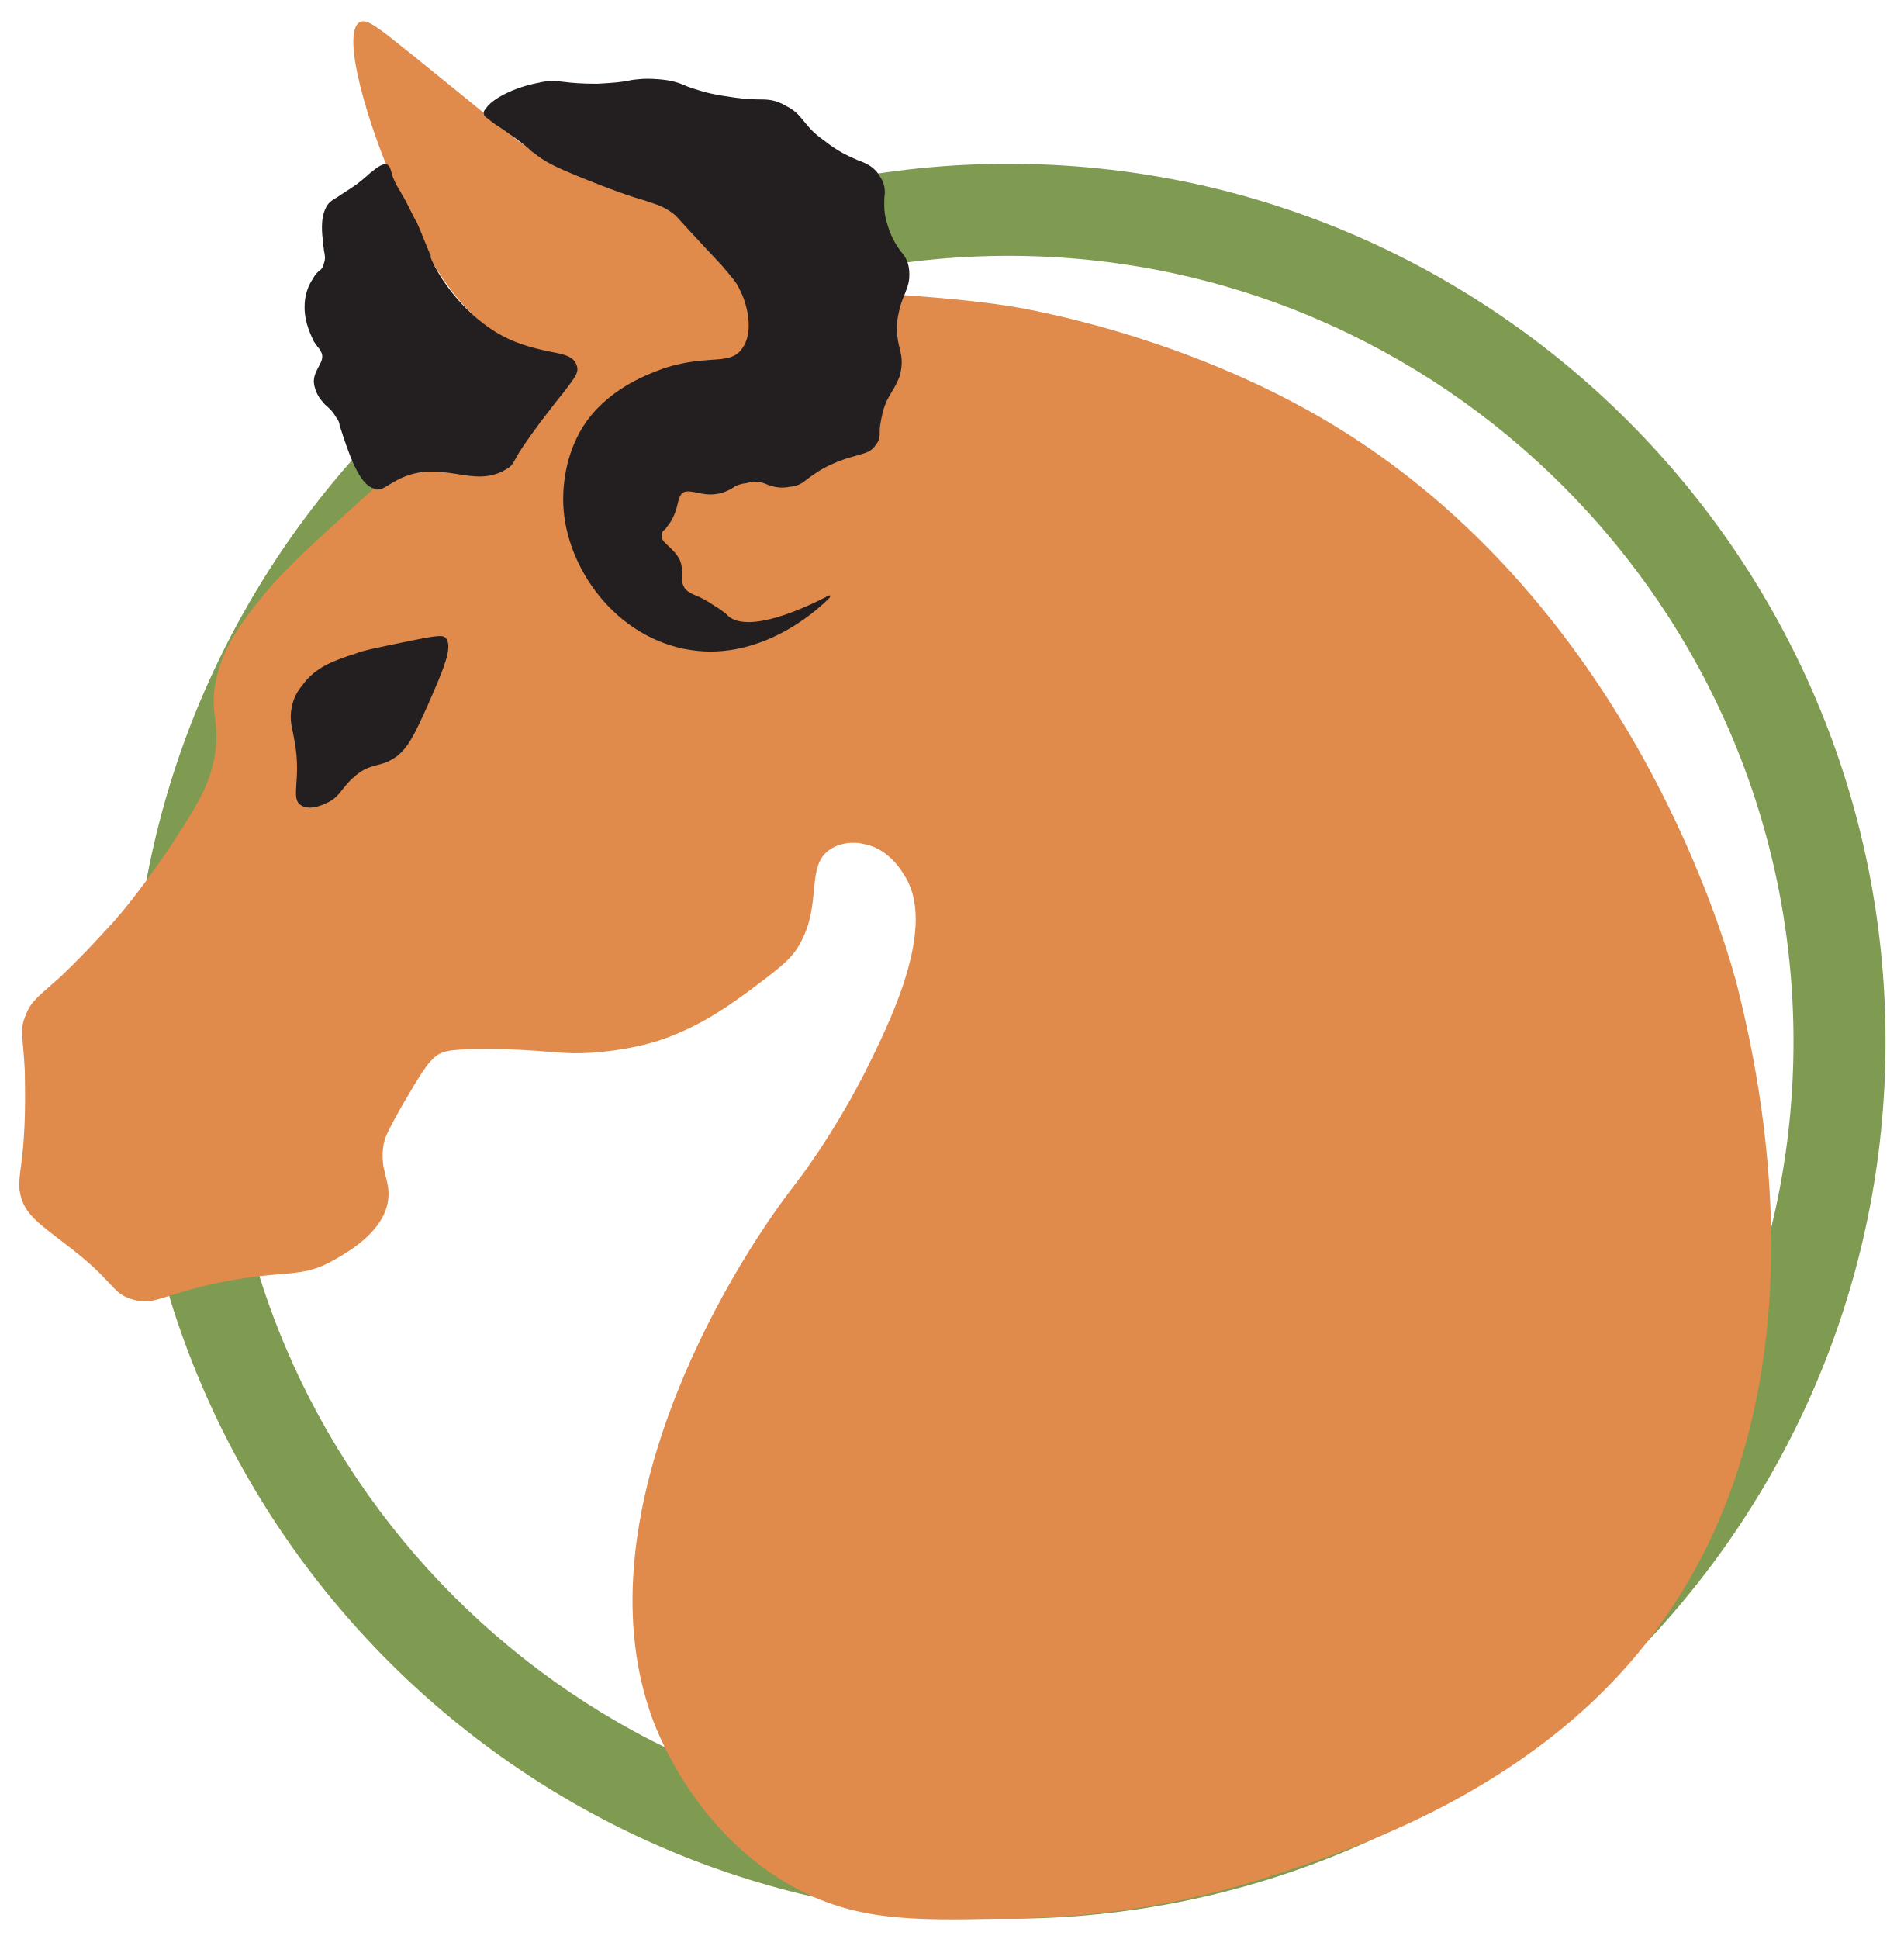
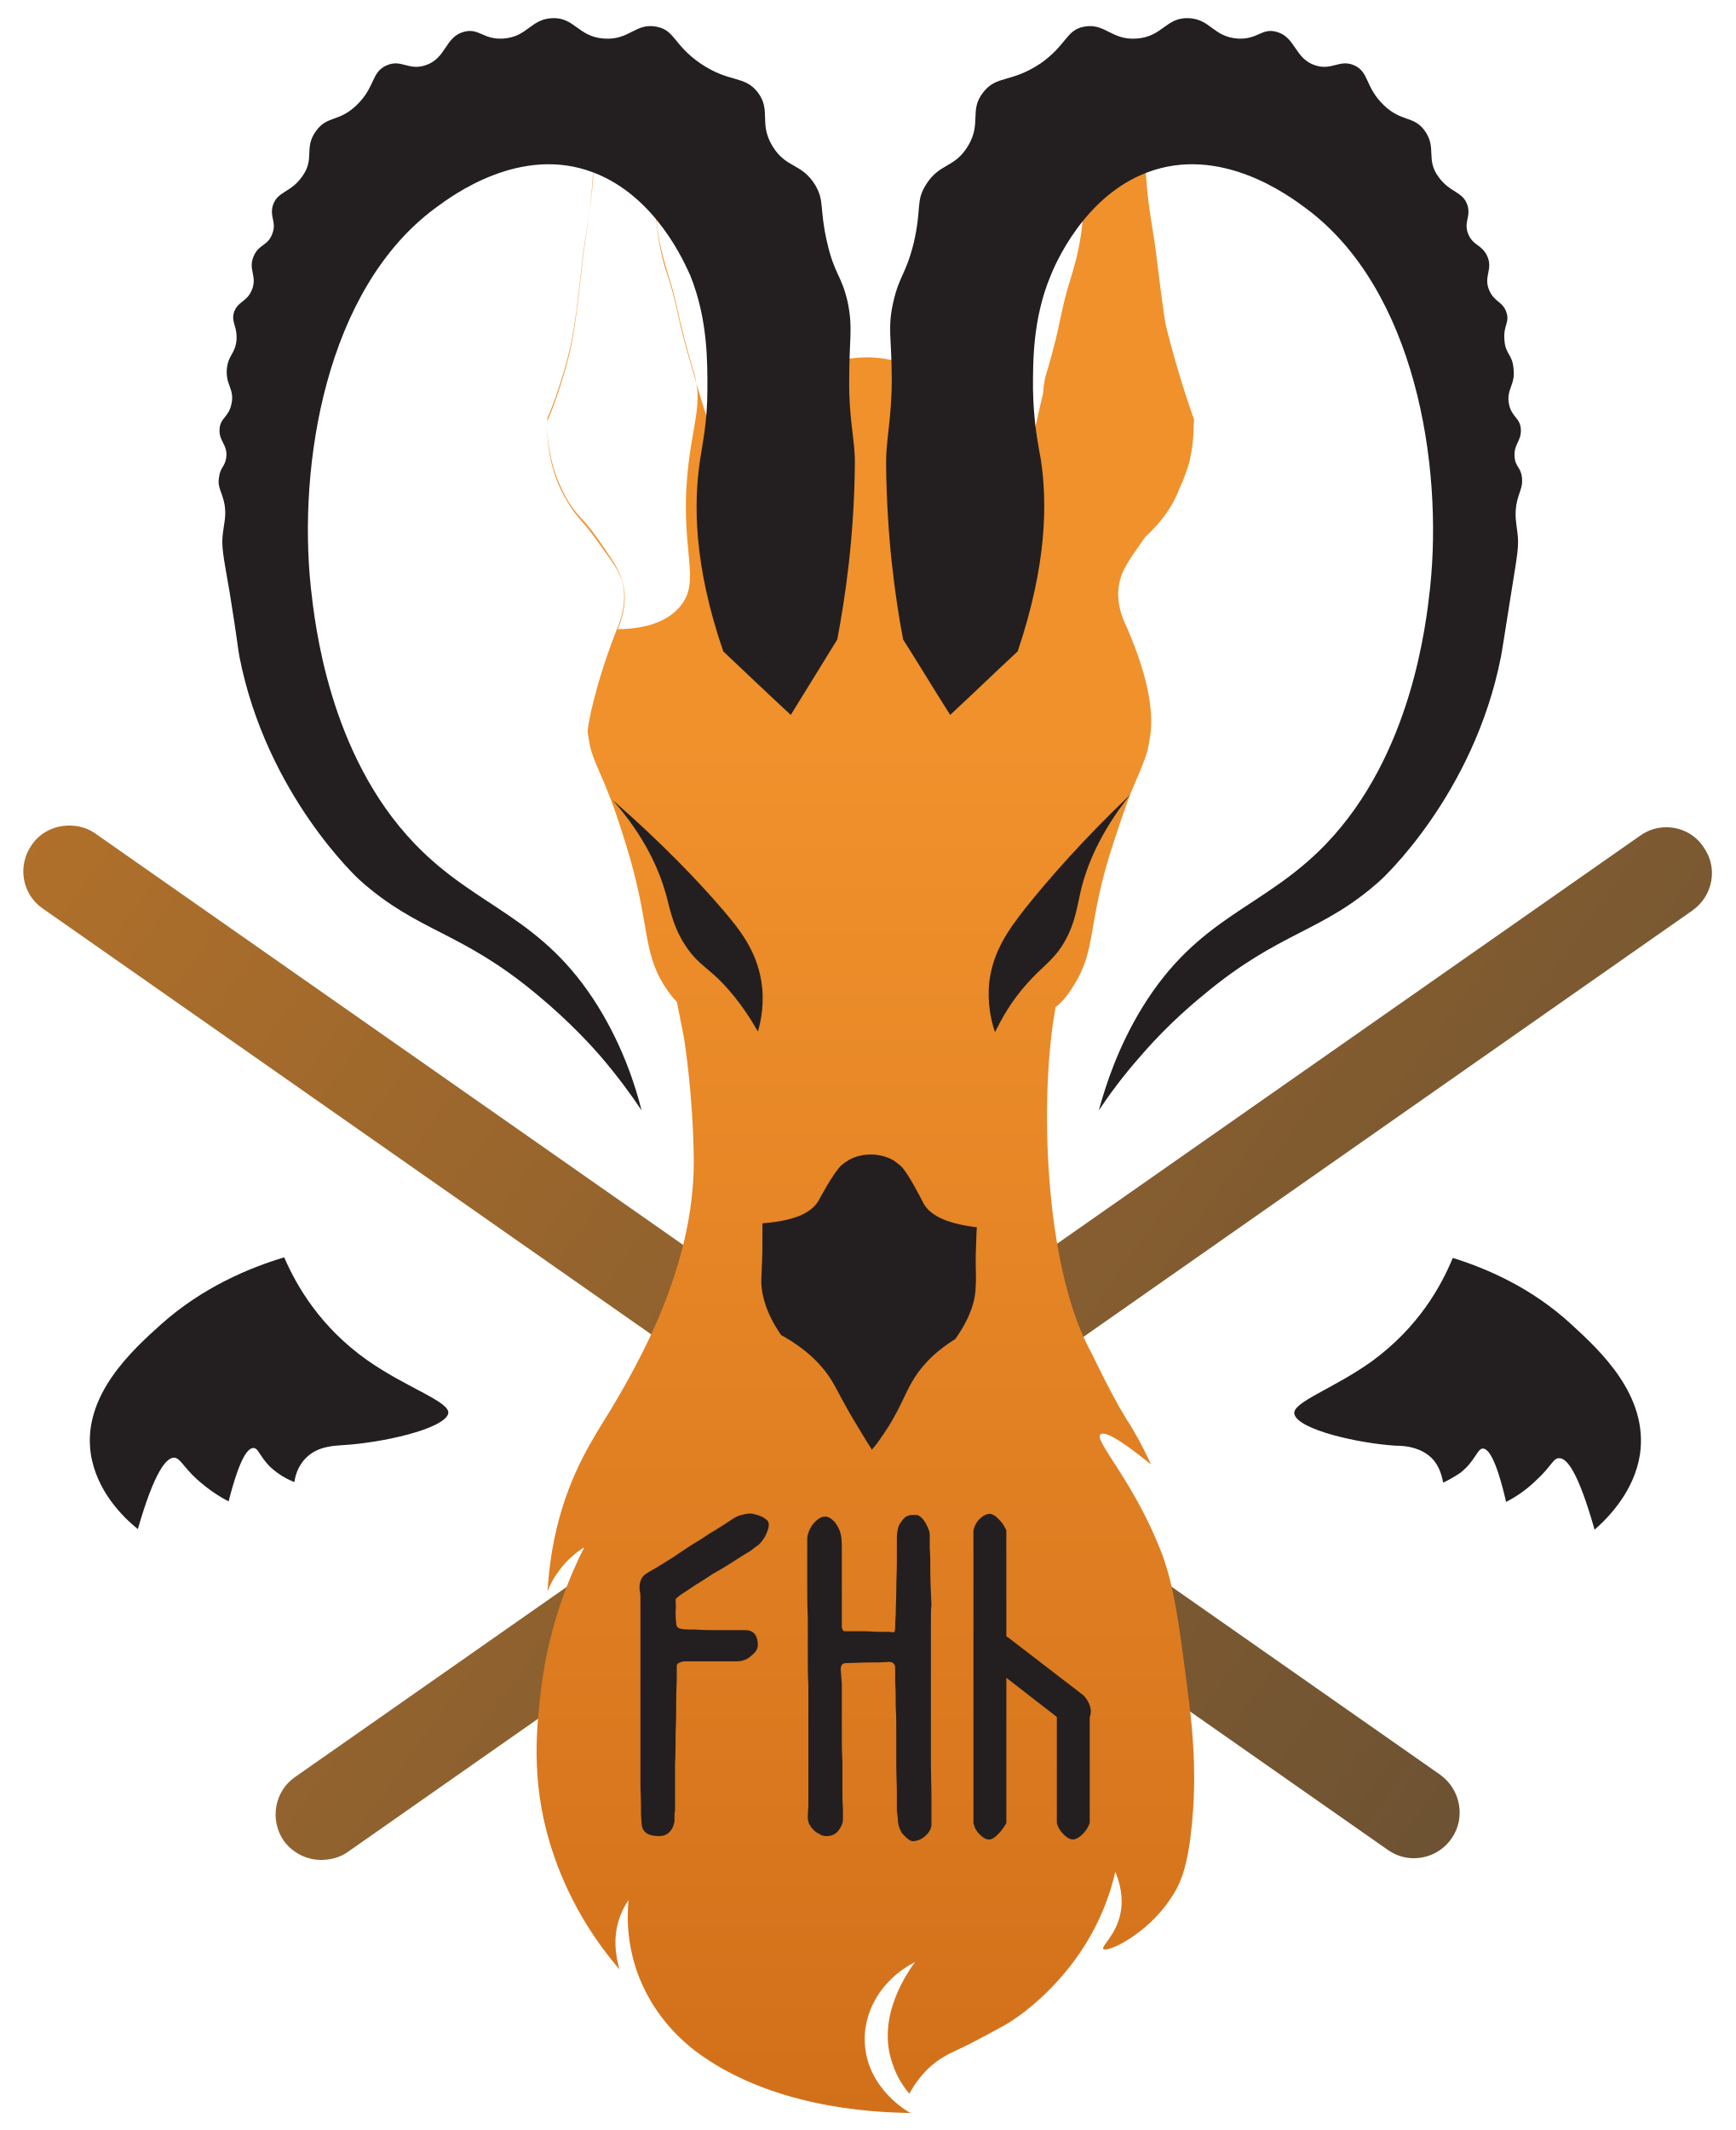
- <svg xmlns="http://www.w3.org/2000/svg" viewBox="0 0 206.9 210.7">
-   <style>.lg-ring{fill:#7f9b52}.lg-body{fill:#e08a4b}.lg-ink{fill:#231f20}</style>
-   <path class="lg-ring" d="M109.6 27.8C62.6 27.8 24.3 66.1 24.3 113.2C24.3 160.2 62.6 198.5 109.6 198.5C156.6 198.5 194.9 160.2 194.9 113.2C194.9 66.1 156.6 27.8 109.6 27.8M109.6 208.5C57 208.5 14.3 165.7 14.3 113.2C14.3 60.6 57 17.8 109.6 17.8C162.1 17.8 204.9 60.6 204.9 113.2C204.9 165.7 162.1 208.5 109.6 208.5" />
-   <path class="lg-body" d="M23.7 73C22.4 77.6 24.3 78.5 23.1 83.2C22.4 86 21 88.2 18.1 92.6C17 94.1 15.2 96.9 12.4 100.1C8.6 104.3 6.5 106.2 6.5 106.2C4.3 108.2 3.4 108.7 2.8 110.3C2.1 111.9 2.5 112.5 2.7 116.4C2.7 118.4 2.9 122.6 2.2 127.3C2.1 128.4 2 128.9 2.2 129.7C2.6 132 4.6 133.2 7 135.1C12.6 139.3 12 140.5 14.4 141.2C16.7 141.9 17.4 140.8 23.2 139.5C31.2 137.8 32.6 139.1 36.5 136.8C37.9 136 41.9 133.7 42.2 130.2C42.4 128.1 41.2 127.1 41.7 124.3C41.9 123.3 42.5 122.3 43.6 120.3C45.5 117.1 46.4 115.4 47.6 114.6C48.3 114.2 49.1 113.9 54.7 114C60.3 114.2 61.2 114.6 64.2 114.4C65.5 114.3 68.1 114.1 71.2 113.2C75.6 111.8 78.6 109.7 81.1 107.9C84.3 105.5 86 104.3 86.9 102.6C89.4 98.2 87.5 94.1 90.2 92.3C91.7 91.3 93.5 91.6 93.8 91.7C96.3 92.1 97.8 94.3 98.2 95C102 100.6 96.6 111.3 93.9 116.7C90.3 123.7 86.7 128.3 86.4 128.7C78.4 139 63.5 164.8 70.6 185.9C71.1 187.5 75.3 199.3 86.7 205.3C93.2 208.7 99.2 208.7 108.6 208.5C114.3 208.4 125.1 208.2 138.6 203.7C146.8 201 165.5 194.9 178.2 179.4C199.9 153 191 116.1 188.8 107.2C188.2 104.9 177.7 64.1 141.8 44.4C125.6 35.5 109.3 33.2 109.3 33.2C97.9 31.5 80.5 31.4 80.5 31.4C80.5 31.4 77 26.8 76.5 26C71.8 20.1 65.4 22 56.3 15.3C54.7 14.1 54.9 14.1 44.6 5.8C41.1 3 39.9 2 39.1 2.4C37 3.6 40 13.6 42.9 20.1C45.9 26.8 47.8 30.9 52.1 34.9C54.6 37.2 56.6 38.2 56.6 40C56.5 42.5 53.1 43.3 46.8 47.8C44.7 49.4 41.9 51.9 36.3 57C31 61.8 29.7 63.4 28.6 64.7C26.3 67.6 24.6 69.8 23.7 73" />
-   <path class="lg-ink" d="M32.7 87.5C33.6 88.1 35 87.5 35.4 87.3C36.9 86.7 37.1 85.6 38.5 84.4C40.3 82.8 41.3 83.5 43.1 82.2C44.4 81.2 45.1 79.7 46.5 76.6C48.2 72.7 49.3 70.2 48.4 69.3C48.1 69 47.6 69 43.8 69.8C40.9 70.4 39.4 70.7 38.7 71C36.2 71.8 34.3 72.5 32.9 74.4C32.6 74.8 31.9 75.6 31.7 76.9C31.4 78.3 31.8 79.2 32 80.5C32.8 84.7 31.5 86.7 32.7 87.5M52.9 35.6C57.8 39.1 62.1 37.7 62.6 39.8C62.8 40.8 61.9 41.4 58.6 45.9C55.3 50.4 55.8 50.4 54.9 50.9C51.3 53.1 47.7 49.6 43.1 52.1C42 52.6 41.5 53.2 40.7 53C39.1 52.6 38 49.1 37 46.2C37 46 36.9 45.7 36.6 45.2C36.2 44.4 35.7 44.2 35.2 43.7C35 43.5 34.3 42.6 34.2 41.5C34.2 40.2 35.3 39.7 35.1 38.5C35 37.9 34.8 37.9 34.3 37C34 36.5 33.2 35.2 33.2 33.4C33.2 33 33.2 31.6 34.1 30.4C34.6 29.5 35.1 29.5 35.3 28.7C35.6 27.9 35.4 27.4 35.2 26.3C35.1 25.4 34.9 23.8 35.5 22.7C36 21.7 36.5 21.9 38.8 20.1C40.7 18.7 41.5 17.7 42 18C42.3 18.2 42.3 18.5 42.7 19.5C43 20.3 43.2 20.6 43.8 21.5C44.3 22.4 44.6 23.1 45.3 24.5C46.1 26.3 46.6 27.6 46.7 28C47.8 30.8 50.4 33.8 52.9 35.6M41.8 18.1C41.5 18.1 41 18.5 40.3 19.1C39.9 19.4 39.5 19.8 38.9 20.2C37.9 20.9 37.3 21.3 36.8 21.6C36.1 22 35.9 22.2 35.6 22.7C35.1 23.9 35.3 25.4 35.4 26.3C35.4 26.6 35.4 26.9 35.5 27.1C35.6 27.7 35.7 28.1 35.5 28.7C35.3 29.2 35.1 29.4 34.8 29.7C34.6 29.9 34.4 30.1 34.2 30.4C33.4 31.7 33.3 33 33.3 33.4C33.3 35.1 34.1 36.5 34.4 37C34.6 37.3 34.7 37.5 34.9 37.7C35 37.9 35.2 38.1 35.2 38.4C35.3 39.1 35.1 39.6 34.8 40C34.6 40.5 34.3 40.9 34.4 41.5C34.4 42.5 35 43.3 35.3 43.6C35.5 43.8 35.6 44 35.8 44.1C36.1 44.4 36.4 44.7 36.7 45.2C37 45.6 37.1 46 37.2 46.2C38.1 49 39.2 52.5 40.7 52.9C41.3 53 41.7 52.8 42.3 52.4C42.5 52.3 42.7 52.1 43 52C45.5 50.6 47.6 51 49.6 51.3C51.4 51.6 53.1 51.8 54.9 50.8C55.3 50.5 55.3 50.4 55.7 49.8C56.1 49.2 56.8 48 58.5 45.8C59.6 44.3 60.4 43.3 61 42.5C62.2 41 62.6 40.5 62.5 39.9C62.2 38.9 61.2 38.7 59.6 38.4C57.9 38 55.4 37.5 52.8 35.7C50.2 33.8 47.7 30.7 46.6 28.1L46.5 27.8C46.3 27.2 45.8 26.1 45.1 24.5C44.5 23.2 44.2 22.5 43.7 21.6C43.5 21.3 43.4 21.1 43.2 20.9C43 20.4 42.8 20.1 42.6 19.6C42.4 19.2 42.3 18.9 42.2 18.6C42.2 18.3 42.1 18.2 42 18.1C41.9 18.1 41.9 18.1 41.8 18.1M41 53.2C40.9 53.2 40.8 53.2 40.7 53.1C39 52.7 37.9 49.3 36.9 46.2C36.9 46 36.8 45.7 36.5 45.3C36.2 44.8 36 44.6 35.7 44.3C35.5 44.1 35.3 44 35.1 43.7C34.8 43.4 34.2 42.6 34.1 41.5C34.1 40.8 34.4 40.3 34.6 39.9C34.8 39.5 35.1 39.1 35 38.5C34.9 38.2 34.8 38.1 34.7 37.9C34.5 37.7 34.4 37.5 34.1 37.1C33.9 36.6 33.1 35.2 33.1 33.4C33.1 33 33.1 31.6 34 30.3C34.2 29.9 34.4 29.7 34.6 29.5C34.9 29.3 35.1 29.1 35.2 28.6C35.4 28.1 35.3 27.7 35.2 27.2C35.2 26.9 35.1 26.7 35.1 26.3C35 25.4 34.8 23.8 35.4 22.6C35.7 22 36 21.8 36.7 21.4C37.1 21.1 37.8 20.7 38.8 20C39.3 19.6 39.8 19.2 40.1 18.9C41.1 18.1 41.6 17.7 42.1 17.9C42.3 18 42.4 18.2 42.5 18.6C42.6 18.8 42.6 19.1 42.8 19.5C43 20 43.2 20.3 43.5 20.8C43.6 21 43.7 21.2 43.9 21.5C44.4 22.4 44.7 23.1 45.4 24.4C46.1 26 46.5 27.2 46.8 27.7L46.8 28C47.9 30.6 50.3 33.6 53 35.5C55.5 37.3 57.9 37.8 59.7 38.2C61.3 38.5 62.4 38.7 62.7 39.8C62.9 40.5 62.5 41 61.2 42.7C60.6 43.4 59.8 44.5 58.7 45.9C57 48.2 56.3 49.3 56 49.9C55.6 50.6 55.5 50.7 55 51C53.2 52.1 51.4 51.8 49.6 51.5C47.6 51.2 45.5 50.9 43.1 52.2C42.9 52.3 42.6 52.5 42.4 52.6C41.9 52.9 41.5 53.2 41 53.2M52.7 12.4C52.5 11.5 55.3 9.7 58.5 9.1C60.8 8.7 61.1 9.3 64.9 9.2C68.8 9.1 68.8 8.5 71.3 8.7C74.5 8.9 74.5 9.8 78.5 10.6C82.5 11.3 83.2 10.5 85.3 11.6C87.3 12.6 86.9 13.4 89.5 15.4C92.8 18 94.5 17.3 95.6 19.3C96.6 21.1 95.4 21.7 96.4 24.7C97.2 27.4 98.4 27.4 98.7 29.4C98.9 31.6 97.7 31.8 97.4 34.9C97.1 38 98.3 38.4 97.6 40.8C97.1 42.5 96.4 42.6 95.8 44.8C95.2 46.9 95.7 47.3 95.1 48.3C94.3 49.4 93.2 49.1 90.5 50.3C87.4 51.6 87.6 52.6 85.7 52.8C83.7 53.1 83.2 51.9 81.1 52.3C79.4 52.7 79.4 53.3 77.7 53.5C75.8 53.8 74.9 52.9 74.1 53.5C73.4 54 73.8 54.7 73 56.3C72.3 57.5 71.8 57.6 71.8 58.2C71.8 59.2 72.9 59.3 73.6 60.8C74.4 62.3 73.5 62.9 74.3 64C75 64.9 75.7 64.6 77.6 65.9C78.4 66.4 78.8 66.8 79.1 67.1C81.9 69.3 90.1 64.8 90.1 64.8C90.1 64.9 83.3 72.2 74.3 70.4C66.6 68.8 61.4 61.2 61.3 54.3C61.3 52.9 61.5 49.2 63.9 45.8C66.7 42 70.8 40.6 72.3 40.2C77 38.6 79.4 39.9 80.8 37.9C82.1 36 81.4 33.1 80.5 31.4C80.1 30.5 79.6 29.9 78.5 28.8C75.2 25.2 73.5 23.4 73.5 23.3C71.3 21.6 71 22.4 62.8 19C60.6 18.1 59.3 17.5 58.1 16.5C57.4 16 56.7 15.4 55.5 14.5C55 14.2 54.6 13.9 53.9 13.4C52.8 12.6 52.7 12.5 52.7 12.4M52.8 12.4C52.8 12.4 53 12.6 54 13.3C54.7 13.8 55.1 14.1 55.5 14.4C56.4 15 57 15.5 57.6 16C57.8 16.1 57.9 16.3 58.1 16.4C59.4 17.4 60.6 18 62.8 18.9C66.6 20.5 68.8 21.1 70.2 21.6C71.7 22.1 72.4 22.3 73.6 23.2C73.6 23.3 74.4 24.1 78.6 28.7L78.6 28.7C79.6 29.8 80.2 30.5 80.7 31.3C81.3 32.8 82.3 35.9 80.9 37.9C80.1 39.1 79 39.2 77.3 39.3C76 39.5 74.4 39.6 72.3 40.3C70.9 40.7 66.8 42.1 64 45.9C61.7 49 61.4 52.5 61.4 54.3C61.5 60.8 66.3 68.6 74.4 70.3C81.7 71.8 87.7 67 89.4 65.3C86.7 66.6 81.3 68.9 79 67.2C78.9 67.1 78.9 67 78.7 66.9C78.5 66.7 78.1 66.4 77.5 66C76.6 65.4 76 65.1 75.5 64.9C75 64.7 74.6 64.6 74.2 64.1C73.8 63.5 73.8 63 73.9 62.6C73.9 62.1 73.9 61.6 73.5 60.8C73.2 60.2 72.8 59.8 72.4 59.5C72 59.1 71.6 58.8 71.6 58.2C71.6 57.8 71.8 57.6 72.1 57.3C72.3 57.1 72.6 56.7 72.9 56.2C73.3 55.4 73.4 54.9 73.5 54.5C73.6 54 73.6 53.7 74 53.4C74.5 53.1 75 53.1 75.6 53.3C76.1 53.4 76.8 53.5 77.7 53.4C78.6 53.3 79 53.1 79.4 52.8C79.8 52.6 80.2 52.4 81 52.2C82.2 52 82.9 52.2 83.6 52.4C84.2 52.6 84.8 52.8 85.7 52.7C86.7 52.6 87.1 52.3 87.7 51.8C88.3 51.4 89 50.8 90.4 50.2C91.5 49.7 92.4 49.5 93 49.3C94 49 94.5 48.9 95 48.2C95.3 47.7 95.3 47.4 95.4 46.8C95.4 46.4 95.4 45.8 95.7 44.8C96 43.6 96.3 43 96.7 42.4C97 42 97.3 41.5 97.5 40.7C97.9 39.5 97.7 38.9 97.5 38C97.3 37.2 97.1 36.4 97.3 34.9C97.4 33.4 97.8 32.5 98.1 31.9C98.4 31.1 98.7 30.5 98.5 29.5C98.4 28.4 98.1 27.9 97.6 27.3C97.2 26.7 96.7 26.1 96.2 24.7C95.8 23.2 95.8 22.3 95.9 21.5C95.9 20.8 96 20.2 95.5 19.4C94.9 18.4 94.2 18.1 93.1 17.6C92.2 17.2 91 16.7 89.4 15.5C88.1 14.5 87.6 13.8 87.1 13.3C86.6 12.7 86.3 12.2 85.2 11.7C84.1 11.1 83.4 11.1 82.3 11C81.4 11 80.2 11 78.5 10.7C76.5 10.3 75.5 9.9 74.6 9.6C73.7 9.2 72.9 8.9 71.3 8.8C70.1 8.7 69.4 8.8 68.6 9C67.8 9.1 66.8 9.3 64.9 9.3C63.1 9.3 62.1 9.2 61.3 9.2C60.4 9.1 59.7 9 58.5 9.2C55.9 9.7 53.6 11 53 11.9C52.8 12.1 52.8 12.2 52.8 12.4M77.2 70.8C76.3 70.8 75.3 70.7 74.3 70.5C66.2 68.8 61.2 60.9 61.2 54.3C61.2 52.5 61.5 48.9 63.8 45.7C66.6 41.9 70.9 40.5 72.2 40C74.4 39.3 76 39.2 77.3 39.1C78.9 39 80 38.9 80.7 37.8C82 35.9 81.1 32.8 80.4 31.5C80 30.6 79.5 30.1 78.4 28.8L78.4 28.8C75.2 25.4 73.5 23.5 73.4 23.4C72.3 22.5 71.6 22.3 70.1 21.8C68.7 21.4 66.6 20.7 62.7 19.1C60.5 18.2 59.2 17.6 58 16.6C57.8 16.5 57.6 16.3 57.4 16.1C56.9 15.7 56.3 15.2 55.4 14.6C55 14.3 54.6 14 53.8 13.5C52.6 12.6 52.6 12.6 52.6 12.4C52.5 12.2 52.6 12 52.8 11.8C53.4 10.8 55.8 9.5 58.5 9C59.7 8.7 60.4 8.8 61.3 8.9C62.1 9 63.1 9.1 64.9 9.1C66.8 9 67.8 8.9 68.6 8.7C69.4 8.6 70 8.5 71.4 8.6C73 8.7 73.8 9 74.7 9.4C75.6 9.7 76.6 10.1 78.5 10.4C80.3 10.7 81.4 10.8 82.3 10.8C83.4 10.8 84.2 10.8 85.4 11.5C86.4 12 86.8 12.5 87.3 13.1C87.8 13.7 88.3 14.4 89.6 15.3C91.1 16.5 92.3 17 93.2 17.4C94.3 17.8 95.1 18.2 95.7 19.3C96.2 20.1 96.2 20.8 96.1 21.5C96.1 22.3 96 23.2 96.5 24.6C96.9 25.9 97.4 26.6 97.8 27.2C98.3 27.8 98.7 28.3 98.8 29.4C98.9 30.6 98.6 31.2 98.3 32C98 32.7 97.7 33.5 97.5 34.9C97.4 36.4 97.6 37.2 97.8 38C98 38.8 98.1 39.5 97.8 40.8C97.5 41.6 97.2 42.1 96.9 42.6C96.6 43.1 96.2 43.7 95.9 44.9C95.7 45.8 95.6 46.4 95.6 46.8C95.6 47.4 95.6 47.8 95.2 48.3C94.7 49.1 94.1 49.2 93.1 49.5C92.4 49.7 91.6 49.9 90.5 50.4C89.1 51 88.4 51.6 87.8 52C87.2 52.5 86.8 52.8 85.8 52.9C84.8 53.1 84.1 52.9 83.5 52.7C82.8 52.4 82.2 52.2 81.1 52.5C80.3 52.6 79.9 52.8 79.5 53.1C79.1 53.3 78.6 53.6 77.7 53.7C76.8 53.8 76.1 53.6 75.6 53.5C75 53.4 74.5 53.3 74.1 53.6C73.9 53.9 73.8 54.1 73.7 54.5C73.6 54.9 73.5 55.5 73.1 56.3C72.8 56.9 72.5 57.2 72.3 57.5C72 57.7 71.9 57.9 71.9 58.2C71.9 58.7 72.2 58.9 72.6 59.3C72.9 59.6 73.4 60 73.8 60.7C74.2 61.5 74.1 62.1 74.1 62.6C74.1 63.1 74.1 63.4 74.4 63.9C74.7 64.3 75.1 64.5 75.6 64.7C76.1 64.9 76.7 65.2 77.6 65.8C78.3 66.2 78.6 66.5 78.9 66.7C79 66.8 79.1 66.9 79.2 67C81.5 68.8 87.4 66.1 89.9 64.8C90.1 64.7 90.1 64.7 90.1 64.7L90.2 64.7L90.2 64.9L90.2 64.9C90.1 65 84.7 70.8 77.2 70.8" />
+ <svg xmlns="http://www.w3.org/2000/svg" viewBox="0 0 305.9 375.4">
+   <defs>
+     <linearGradient id="fhh-w" gradientUnits="userSpaceOnUse" x1="3" y1="145.5" x2="258.4" y2="327.5">
+       <stop offset="0" stop-color="#b0702a" />
+       <stop offset="1" stop-color="#6c5233" />
+     </linearGradient>
+     <linearGradient id="fhh-b" gradientUnits="userSpaceOnUse" x1="152.2" y1="131.1" x2="152.2" y2="372.4">
+       <stop offset="0" stop-color="#f0912c" />
+       <stop offset="1" stop-color="#d2701a" />
+     </linearGradient>
+   </defs>
+   <path fill="url(#fhh-w)" d="M5.6 148.9C3 152.6 3.9 157.6 7.5 160.1L244.6 326C246 327 247.6 327.5 249.2 327.5C251.8 327.5 254.3 326.3 255.9 324C258.4 320.4 257.5 315.4 253.9 312.8L16.8 146.9C15.4 145.9 13.8 145.5 12.2 145.5C9.6 145.5 7.1 146.7 5.6 148.9ZM289.1 147.3L52 313.2C48.4 315.7 47.5 320.7 50 324.4C51.6 326.6 54.1 327.8 56.6 327.8C58.2 327.8 59.9 327.4 61.3 326.4L298.3 160.5C302 157.9 302.9 152.9 300.3 149.3C298.8 147 296.3 145.8 293.7 145.8C292.1 145.8 290.5 146.3 289.1 147.3Z" />
+   <path fill="url(#fhh-b)" d="M122.3 154.2C118.6 162.9 118.9 172 118.9 172C119 176.1 119.7 178.1 120.6 183.1C120.6 183.1 122.2 192.9 122.3 204.5C122.4 223.7 112 241.1 107.7 248.4C104.7 253.3 100.5 259.4 98.1 269.5C97 274.1 96.7 278 96.5 280.5C96.9 279.5 97.5 278.2 98.5 276.9C100 274.8 101.7 273.5 103 272.7C99.7 279.2 96.3 288.3 95.2 299.3C94.5 305.6 93.6 315.3 97.6 326.9C100.8 336.3 105.7 343 109.2 347.1C108.7 345.3 107.8 341.5 109.4 337.5C109.8 336.5 110.3 335.6 110.8 334.9C110.5 338 110.4 344.2 113.7 350.8C116.5 356.4 120.4 359.8 122.6 361.5C135.7 371.3 153.1 372.3 160.5 372.4C159.7 372 153.2 368.1 152.5 360.7C151.9 354.7 155.4 348.8 161.3 345.8C160.4 347.1 154.2 355.3 157.4 363.9C158.1 366 159.2 367.7 160.3 369C162.3 365.4 164.6 363.5 166.4 362.5C167.8 361.6 169 361.3 172.9 359.2C172.9 359.2 175 358.1 176.8 357.1C180.4 355.1 185.4 351 189.5 345.4C193.9 339.4 195.8 333.5 196.6 329.9C197.4 331.8 198.1 334.4 197.5 337.3C196.7 341.1 194.1 343 194.5 343.5C195.2 344.2 202.2 340.9 206.3 334.7C208.2 332 209.4 328.8 210.1 321.6C210.8 314.6 210.7 307.3 209.1 295.9C207.7 285.1 206.9 279.7 205 274.3C200.2 261.4 192.7 253.8 194 252.8C194.6 252.3 196.6 253 202.9 258.1C201.3 254.6 199.7 251.8 198.5 250C195.4 244.9 192.6 238.7 191.9 237.5C184.1 222.3 183.3 193.8 185.9 178.6C186.1 177.5 186.5 175.1 186.6 171.9C186.6 171.4 186.6 161.5 182.1 152.2C181 149.9 172.2 132.4 154.9 131.2C154.3 131.1 153.7 131.1 153 131.1C138 131.1 126.6 143.7 122.3 154.2ZM207.3 64C204.7 55 203 46.6 201.8 38.8C195.8 40.4 191.4 41.8 191.3 42.1C191.2 42.2 191.2 42.4 191.2 42.4C191.1 42.7 191.2 43 190.7 44.8C190 47.4 189.2 49.3 187.7 54.3C186.5 58.3 185.9 61.1 184.9 65.1C182.9 73.3 181.8 78 181.5 81.6C179.9 79.5 177.5 76.6 174.2 73.7C168.7 69 161.4 62.6 152 63C143.7 63.3 137.7 68.7 132.7 73.2C130.1 75.5 128.1 77.7 126.5 79.8C125.2 75.1 124.4 73.3 122.4 66.3C118.7 53.9 120 55.8 117.7 48.6C117.2 47.2 116.2 44 115.8 39.7C115.6 38.5 115.5 36.5 115.6 34.1C115.8 31.3 115.8 30 116.4 28.4C117.3 25.9 118.2 25.9 119.6 22.6C120.4 20.7 121.1 18.9 120.4 18C119.8 17.3 118.5 17.4 117.4 17.5C116.7 17.6 113.5 18 110 20.9C108.9 21.8 107.3 23.2 106.1 25.4C104.6 28.2 104.5 30.8 104.4 32.5C104.1 37.3 103.1 42.1 102.6 46.9C101.8 54 101.4 57.6 100.5 61.8C99.2 67.3 97.6 71.6 96.5 74.2C96.4 76.1 96.5 79 97.4 82.3C97.6 83.2 98.3 85.5 99.9 88.2C101.8 91.5 102.6 91.5 105.4 95.5C107.9 99 109.3 100.7 109.8 102.9C110.5 106.2 109.5 109.2 108.7 111C108.7 111 108.7 111 108.7 111C104.9 120.7 103.5 128.1 103.6 129.1C103.8 130.5 104.1 131.9 104.1 131.9C104.1 131.9 104.1 131.9 104.1 131.9C104.8 134.4 105.9 136.3 107.4 140.2C108 141.7 108.8 143.9 110.2 148.4C114.7 162.6 113.1 167.4 117.1 173.7C118.3 175.6 119.4 176.8 120.6 177.7C123.4 179.7 125.3 179.5 128 181.5C130 182.9 131 184.6 131.9 186C135.8 192.2 135.3 200.1 134.5 213.4C134.5 213.7 134.4 214.9 134.4 216.4C134.4 217.2 134.4 217.9 134.4 218.2C134.4 220.1 134.8 221.7 135.3 223.6C135.8 225.6 136.2 227.3 137.2 229.5C137.7 230.6 138.3 231.8 138.7 232.4C141.8 236.7 148.9 236.7 153.7 236.6C157.8 236.6 163.7 236.5 167.7 232.8C168.7 231.7 169.4 230.7 169.5 230.6C171.1 228 171.2 225.5 171.4 222.7C171.6 219.9 172.2 217.1 172.3 214.3C173 198.5 174.5 188.1 178 183.7C179.7 181.5 181.2 180.3 181.2 180.3C184.1 178.3 186.3 178.6 189.2 173.8C193.4 167.3 191.6 162.8 196.2 148.8C197.8 143.9 198.7 141.4 199.2 140.1C200.8 136.2 201.7 134.4 202.3 132.2C202.3 132.2 202.6 130.8 202.8 129.4C203.7 122.6 200.1 113.5 197.5 108.1C195.8 105.9 195.5 104.2 195.5 103.2C195.6 97.5 203.7 95.8 207.6 86.9C207.9 86.1 208.7 84.1 209.4 81.5C209.9 79.4 210.3 76.9 210.5 74C209.4 70.8 208.3 67.5 207.3 64ZM210.4 73.6C209.2 70.9 207.6 66.7 206.3 61.2C205.3 57 204.9 53.4 204 46.3C203.5 41.5 202.4 36.8 202.1 31.9C202 30.2 201.8 27.6 200.3 24.9C199 22.7 197.5 21.3 196.4 20.4C195.2 19.4 192.5 17.3 189 17.1C187.2 17 186.7 17.4 186.5 17.6C185.5 18.7 186.3 20.9 186.8 22.2C187.9 25.3 189 25.3 190 27.9C190.6 29.5 190.7 30.9 190.9 33.6C191 36.1 190.9 38.1 190.8 39.3C190.4 43.6 189.4 46.8 189 48.2C187.6 52.7 187.5 53.6 186.8 56.7C185.9 61.1 184.8 64.7 184.4 66C181.3 77 192 98.2 193.9 102C195.8 105.8 197.5 108.8 198.6 110.5C196.6 106.4 197.1 103.6 197.4 102.4C197.9 100.2 199.2 98.5 201.7 94.9C204.4 90.9 205.3 90.9 207.1 87.6C208.7 84.9 209.3 82.5 209.6 81.7C210.4 78.4 210.5 75.5 210.4 73.6ZM96.5 73.7C97.6 71.1 99.2 66.8 100.5 61.3C101.4 57.1 101.8 53.5 102.6 46.4C103.1 41.6 104.2 36.8 104.5 32C104.6 30.3 104.7 27.7 106.2 24.9C107.4 22.7 108.9 21.4 110 20.5C111.2 19.5 113.8 17.3 117.4 17C119.2 16.9 119.7 17.4 119.9 17.5C120.9 18.6 120.1 20.8 119.6 22.1C118.5 25.2 117.4 25.2 116.5 27.9C115.9 29.5 115.8 30.9 115.7 33.6C115.5 36.1 115.7 38.1 115.8 39.3C116.2 43.5 117.3 46.7 117.7 48.1C119.1 52.6 119.2 53.6 119.9 56.7C120.9 60.9 121.9 64.2 122.4 65.9C123.8 70.9 122.3 74.2 121.4 81.5C119.5 97.1 124 102.3 119.7 107.1C118.1 108.9 115.1 110.8 108.9 110.9C110.7 106.6 110.1 103.7 109.7 102.4C109.1 100.2 107.6 98.2 105.4 95C102.6 91 101.7 91.1 99.8 87.7C98.3 85 97.6 82.7 97.4 81.8C96.5 78.5 96.4 75.7 96.5 73.7Z" />
+   <path fill="#231f20" d="M167.5 126C171.5 122.3 175.4 118.5 179.4 114.8C184.6 99.4 184.6 88.5 183.5 81.1C183 78.3 182.2 74.5 182.1 68.6C182.1 63.9 182 56.3 185.2 48.6C186 46.6 191.1 34.6 202.2 30.4C215.1 25.5 227.1 34.4 230.2 36.7C249.5 51 254.4 81.9 252.1 103.6C251.4 109.9 248.9 133 233.7 148.8C222.7 160.2 211.4 161.3 201.4 177.5C197.1 184.5 194.9 191.3 193.7 195.7C195.5 193 197.9 189.7 201 186.2C202.2 184.8 206.2 180.2 212.1 175.4C225.7 164 233.1 164.4 243.4 155.1C243.4 155.1 259.8 140.2 264.6 115.7C264.9 114.1 265 113.2 266.4 104.5C267.5 97.6 267.8 96.3 267.5 93.9C267.3 92.2 267 91 267.3 89C267.7 86.7 268.5 86 268.3 84.2C268.1 82.3 267.1 82.3 267 80.5C266.8 78.3 268.2 77.8 268.1 75.7C268 73.6 266.5 73.6 266 71.2C265.5 68.5 267.2 67.9 266.8 64.9C266.6 62.4 265.3 62.4 265.2 59.8C265 57.4 266.1 56.9 265.6 55.2C265 53.1 263.4 53.3 262.5 51.1C261.5 48.7 263.2 47.5 262.2 45.2C261.2 43 259.7 43.4 258.8 41.2C258 39.1 259.3 38.3 258.7 36.2C257.9 33.7 255.6 34 253.6 31.2C251.3 28.1 253.3 26.1 251.2 23.1C249.2 20.3 247.1 21.6 243.9 18.5C240.6 15.3 241.4 12.7 238.7 11.5C236.1 10.4 234.8 12.5 231.8 11.5C228.2 10.3 228.4 6.5 225 5.6C222.4 4.9 221.7 7 218.2 6.8C213.9 6.5 213.4 3.4 209.6 3.2C205.5 3 205 6.5 200.3 6.8C195.9 7.1 194.8 4 191.1 4.7C187.9 5.3 188.1 7.9 183.4 11.2C178.1 14.7 175.7 13.2 173.3 16.3C170.8 19.5 173.1 21.7 170.6 25.8C168.2 29.7 165.6 28.7 163.2 32.6C161.4 35.5 162.5 36.6 161.1 42.7C159.7 48.4 158.6 48.4 157.5 53.1C156.4 57.8 157.2 59.7 157.2 66.8C157.2 73.7 156.2 77.3 156.2 81.5C156.3 94.6 157.8 105.3 159.2 112.7C162 117.1 164.7 121.6 167.5 126ZM139.4 126C135.4 122.3 131.4 118.5 127.5 114.8C122.2 99.4 122.3 88.5 123.4 81.1C123.8 78.3 124.7 74.5 124.7 68.6C124.7 63.9 124.8 56.3 121.7 48.6C120.8 46.6 115.7 34.6 104.6 30.4C91.8 25.5 79.8 34.4 76.7 36.7C57.4 51 52.5 81.9 54.8 103.6C55.5 109.9 58 133 73.1 148.7C84.1 160.2 95.5 161.3 105.5 177.5C109.8 184.5 112 191.3 113.1 195.7C111.3 193 108.9 189.7 105.9 186.2C104.7 184.8 100.6 180.2 94.8 175.4C81.2 164 73.8 164.4 63.4 155.1C63.4 155.1 47 140.2 42.2 115.7C41.9 114.1 41.9 113.2 40.5 104.5C39.3 97.6 39 96.3 39.3 93.9C39.5 92.2 39.9 91 39.6 89C39.2 86.7 38.3 86 38.6 84.2C38.8 82.3 39.7 82.3 39.9 80.5C40.1 78.3 38.6 77.8 38.7 75.7C38.8 73.6 40.3 73.6 40.8 71.2C41.4 68.5 39.7 67.9 40 64.9C40.3 62.4 41.5 62.4 41.7 59.8C41.8 57.4 40.8 56.9 41.2 55.2C41.8 53.1 43.5 53.3 44.4 51.1C45.4 48.7 43.7 47.5 44.7 45.2C45.6 43 47.2 43.4 48 41.2C48.8 39.1 47.5 38.3 48.1 36.2C48.9 33.7 51.2 34 53.2 31.2C55.6 28 53.5 26.1 55.7 23.1C57.7 20.3 59.7 21.6 62.9 18.5C66.2 15.3 65.4 12.7 68.2 11.5C70.8 10.4 72 12.5 75 11.5C78.7 10.3 78.4 6.5 81.8 5.6C84.5 4.9 85.1 7 88.7 6.8C93 6.5 93.5 3.4 97.3 3.2C101.3 3 101.9 6.5 106.5 6.8C111 7.1 112 4 115.7 4.7C119 5.3 118.7 7.9 123.5 11.2C128.7 14.7 131.2 13.2 133.6 16.3C136 19.5 133.7 21.7 136.2 25.8C138.6 29.7 141.3 28.7 143.7 32.6C145.4 35.5 144.4 36.6 145.8 42.7C147.1 48.4 148.3 48.4 149.4 53.1C150.4 57.8 149.7 59.7 149.7 66.8C149.6 73.7 150.7 77.3 150.7 81.5C150.6 94.6 149 105.3 147.6 112.7C144.9 117.1 142.1 121.6 139.4 126ZM175.4 181.9C174.7 179.9 174 176.7 174.4 173C175.1 167.5 177.9 163.7 180.8 160C184.9 154.9 190.9 148 199.2 140.1C193.8 146.9 191.5 152.8 190.5 157.1C189.8 160.1 189.4 163.8 186.6 167.6C184.8 169.9 183.5 170.6 181.1 173.3C178.2 176.5 176.5 179.7 175.4 181.9ZM133.6 181.8C134.2 179.8 134.8 176.6 134.2 172.9C133.3 167.4 130.3 163.7 127.3 160.2C123 155.2 116.6 148.5 108 141C113.8 147.6 116.2 153.4 117.4 157.6C118.2 160.6 118.8 164.2 121.8 168C123.6 170.2 125 170.8 127.5 173.4C130.5 176.6 132.4 179.7 133.6 181.8ZM162.7 211.9C162.7 211.9 160.1 206.7 158.8 205.5C158.4 205.2 158.1 204.9 157.5 204.5C155.2 203.2 152.1 203.1 149.7 204.4C149.2 204.7 148.8 205 148.4 205.3C147 206.5 144.3 211.6 144.3 211.6C143.3 213.3 141 215.1 134.4 215.6C134.4 216.7 134.4 218.4 134.4 220.4C134.3 224 134.2 225.1 134.2 226.1C134.3 228.3 135 231.4 137.7 235.3C142.6 238 145.2 241 146.6 243.3C147.7 245.1 148.6 247.2 151.3 251.6C152.3 253.3 153.2 254.7 153.7 255.5C154.5 254.6 155.5 253.2 156.7 251.3C158.9 247.7 159.5 245.7 160.8 243.5C162 241.4 164.2 238.6 168.4 236C171.3 231.9 172 228.8 172 226.6C172.1 225.6 172 224.3 172 221.4C172.1 219.3 172.1 217.5 172.2 216.3C166.3 215.6 163.7 213.9 162.7 211.9ZM228.2 249.3C227.5 247.2 235.1 244.8 242 239.8C250 233.9 254 226.8 256.1 221.7C261.9 223.5 270 226.9 277.1 233.5C282 238 290.6 245.9 289.1 256.3C288.1 262.8 283.6 267.4 281.1 269.6C278.2 259.4 276.2 256.9 274.8 257C273.8 257 273.4 258.5 271 260.7C269.1 262.6 267.1 263.9 265.5 264.7C263.7 256.9 262.3 255.3 261.4 255.3C260.4 255.3 260.1 257.5 257.4 259.6C256.2 260.4 255.1 261 254.4 261.3C254.1 259.7 253.5 257.7 251.7 256.4C249.7 254.9 247.2 254.8 246.1 254.8C239.5 254.4 229 252 228.2 249.3ZM79 249.2C79.6 247.1 71.8 244.7 64.7 239.7C56.5 233.9 52.3 226.7 50.1 221.6C44.1 223.4 35.8 226.8 28.4 233.4C23.4 237.9 14.5 245.9 16 256.2C17 262.8 21.7 267.4 24.3 269.5C27.2 259.4 29.3 256.9 30.7 256.9C31.8 257 32.2 258.4 34.7 260.7C36.7 262.5 38.7 263.8 40.3 264.6C42.3 256.8 43.7 255.2 44.7 255.2C45.7 255.2 45.9 257.4 48.8 259.5C50 260.4 51.1 260.9 51.9 261.2C52.1 259.7 52.8 257.7 54.7 256.3C56.7 254.8 59.3 254.8 60.4 254.7C67.3 254.3 78.1 251.9 79 249.2Z" />
+   <path fill="#231f20" d="M119 317.3L119 317.9C119 318.3 119 318.7 119 319.1C118.9 319.5 118.9 319.9 118.9 320.2L118.9 321C118.8 321.7 118.5 322.4 118 322.9C117.5 323.4 116.9 323.6 116.2 323.6C114.5 323.6 113.5 323.1 113.2 322C113.1 321.8 113.1 321.1 113 319.9C113 318.7 113 317.1 112.9 315.1C112.9 313.2 112.9 311 112.9 308.6L112.9 301.2L112.9 293.8L112.9 287.3L112.9 282.6C112.9 281.4 112.9 280.7 112.8 280.5C112.7 279.9 112.7 279.3 112.9 278.7C113.1 278 113.5 277.6 114 277.3C114.3 277.1 114.8 276.8 115.7 276.3C116.5 275.8 117.5 275.2 118.6 274.5C119.6 273.8 120.7 273.1 121.9 272.3C123.1 271.6 124.2 270.9 125.2 270.2C126.3 269.6 127.1 269 127.8 268.6C128.5 268.1 128.9 267.9 129 267.8C129.7 267.3 130.5 267 131.2 266.9C131.9 266.7 132.5 266.7 133.1 266.9C133.6 267 134.1 267.2 134.5 267.4C134.8 267.6 135.1 267.8 135.3 268C135.6 268.4 135.6 269 135.3 269.8C135 270.7 134.5 271.5 133.8 272.2C133.5 272.4 133 272.8 132.2 273.4C131.3 273.9 130.4 274.5 129.3 275.2C128.2 275.9 127.1 276.6 125.8 277.3C124.6 278.1 123.5 278.8 122.5 279.4C121.5 280.1 120.7 280.6 120.1 281C119.4 281.5 119.1 281.8 119.1 281.9C119.1 282.5 119.2 283.2 119.1 283.9C119.1 284.6 119.1 285.3 119.2 286C119.2 286.7 119.5 287 120.2 287.1C120.8 287.2 121.6 287.2 122.7 287.2C123.9 287.3 125.1 287.3 126.2 287.3L129.5 287.3L131.4 287.3C132.8 287.3 133.6 288.2 133.6 290C133.6 290.4 133.4 290.8 133.1 291.2C132.8 291.5 132.5 291.8 132.1 292.1C131.7 292.4 131.2 292.6 130.8 292.7C130.4 292.8 130 292.8 129.8 292.8L128.3 292.8L125.6 292.8C124.6 292.8 123.7 292.8 122.7 292.8C121.8 292.8 121.2 292.8 120.9 292.8C120.6 292.8 120.3 292.8 119.9 293C119.5 293.1 119.3 293.3 119.3 293.6C119.3 293.8 119.3 294.4 119.3 295.6C119.3 296.8 119.2 298.2 119.2 299.9C119.2 301.6 119.2 303.4 119.1 305.3C119.1 307.3 119.1 309.1 119 310.8C119 312.5 119 314 119 315.2L119 317.3ZM142.5 299.8C142.5 299.4 142.5 298.4 142.5 296.9C142.4 295.4 142.4 293.6 142.4 291.6C142.4 289.6 142.4 287.5 142.4 285.2C142.3 282.9 142.3 280.8 142.3 278.9L142.3 273.9L142.3 271.4C142.3 270.5 142.6 269.7 143.1 268.9C143.6 268.2 144.2 267.7 144.6 267.5C144.9 267.3 145.3 267.3 145.7 267.3C146.2 267.4 146.6 267.7 147 268.1C147.3 268.4 147.7 269 148 269.7C148.3 270.5 148.4 271.4 148.4 272.5L148.4 286.9L148.6 287.3C148.7 287.5 148.8 287.5 149 287.5L150.4 287.5L152.5 287.5C153.3 287.5 154.1 287.6 154.9 287.6C155.7 287.6 156.3 287.6 156.8 287.6C157.3 287.7 157.6 287.7 157.7 287.6C157.7 287.5 157.8 287.2 157.8 286.8C157.8 286.5 157.8 285.7 157.9 284.5C157.9 283.2 158 281.8 158 280.2C158 278.5 158.1 276.9 158.1 275.3C158.1 273.6 158.1 272.2 158.1 271.1C158.1 270 158.3 269.1 158.6 268.6C159 268 159.3 267.6 159.7 267.3C160.1 267.1 160.5 267 160.8 267C161.2 267 161.5 267 161.7 267C162.2 267.2 162.7 267.6 163.2 268.5C163.7 269.4 163.9 270 163.9 270.5C163.9 270.8 163.9 271.6 163.9 272.9C164 274.2 164 275.6 164 277.1C164 278.6 164.1 280.5 164.2 282.9C164.1 283.4 164.1 284.5 164.1 286.3L164.1 292.9L164.1 301.3C164.1 304.3 164.1 307.2 164.1 309.9C164.1 312.5 164.2 314.9 164.2 317C164.2 319 164.2 320.4 164.2 321.1C164.2 321.7 164.2 322.1 164 322.4C163.9 322.7 163.6 323.1 163.3 323.4C163 323.7 162.6 324 162.2 324.2C161.7 324.4 161.3 324.5 160.9 324.5C160.6 324.5 160.3 324.3 159.9 324C159.6 323.7 159.3 323.4 159 323.1C158.6 322.4 158.4 321.8 158.3 321.2C158.3 320.6 158.2 319.9 158.1 319.1C158.1 318.4 158.1 317.3 158.1 315.9C158.1 314.5 158 312.9 158 311.2C158 309.5 158 307.8 158 305.9C158 304.1 158 302.4 157.9 300.8C157.9 299.1 157.9 297.7 157.8 296.5C157.8 295.2 157.8 294.4 157.8 293.9C157.8 293.3 157.4 292.9 156.7 292.9C155.5 293 154.3 293 153 293C151.8 293 150.6 293.1 149.4 293.1C148.9 293.1 148.6 293.2 148.5 293.3C148.3 293.5 148.2 293.8 148.2 294.3C148.3 295.1 148.3 295.9 148.4 296.6C148.4 297.4 148.4 298.2 148.4 298.9L148.4 301.4L148.4 305.5C148.4 307 148.4 308.6 148.5 310.3C148.5 312 148.5 313.5 148.5 315C148.5 316.4 148.5 317.7 148.6 318.7C148.6 319.8 148.6 320.5 148.6 320.7C148.6 321.2 148.4 321.8 147.9 322.5C147.4 323.2 146.7 323.6 145.7 323.6C145.2 323.6 144.8 323.5 144.4 323.2C143.9 323 143.6 322.7 143.3 322.4C143 322.1 142.8 321.7 142.6 321.4C142.5 321 142.4 320.7 142.4 320.5C142.4 320.2 142.4 319.4 142.5 318.4C142.5 317.3 142.5 316.1 142.5 314.6L142.5 310.1L142.5 305.5L142.5 301.8L142.5 299.8ZM192 300.3C191.7 299.6 191.3 299.1 191 298.8L177.6 288.5C177.5 288.5 177.4 288.5 177.4 288.4L177.4 269.7C177.2 269.3 176.9 268.7 176.4 268.1C175.8 267.5 175.3 266.9 174.5 266.8C173.6 266.8 172.9 267.5 172.5 267.9C171.9 268.6 171.7 269.3 171.6 269.7L171.6 321.3C171.7 321.7 171.9 322.5 172.6 323.2C173 323.6 173.7 324.3 174.5 324.2C175.1 324.1 175.5 323.7 176.1 323.1C176.7 322.5 177.1 321.8 177.4 321.3L177.4 295.7L186.3 302.6C186.3 302.6 186.3 302.6 186.3 302.7C186.3 308.9 186.3 315.1 186.3 321.3C186.4 321.7 186.7 322.5 187.4 323.2C187.8 323.6 188.4 324.2 189.2 324.2C189.9 324.1 190.4 323.7 190.9 323.2C191.6 322.5 191.9 321.8 192.1 321.3L192.1 302.7C192.2 302.4 192.3 302 192.3 301.4C192.2 300.9 192.1 300.5 192 300.3Z" />
</svg>
